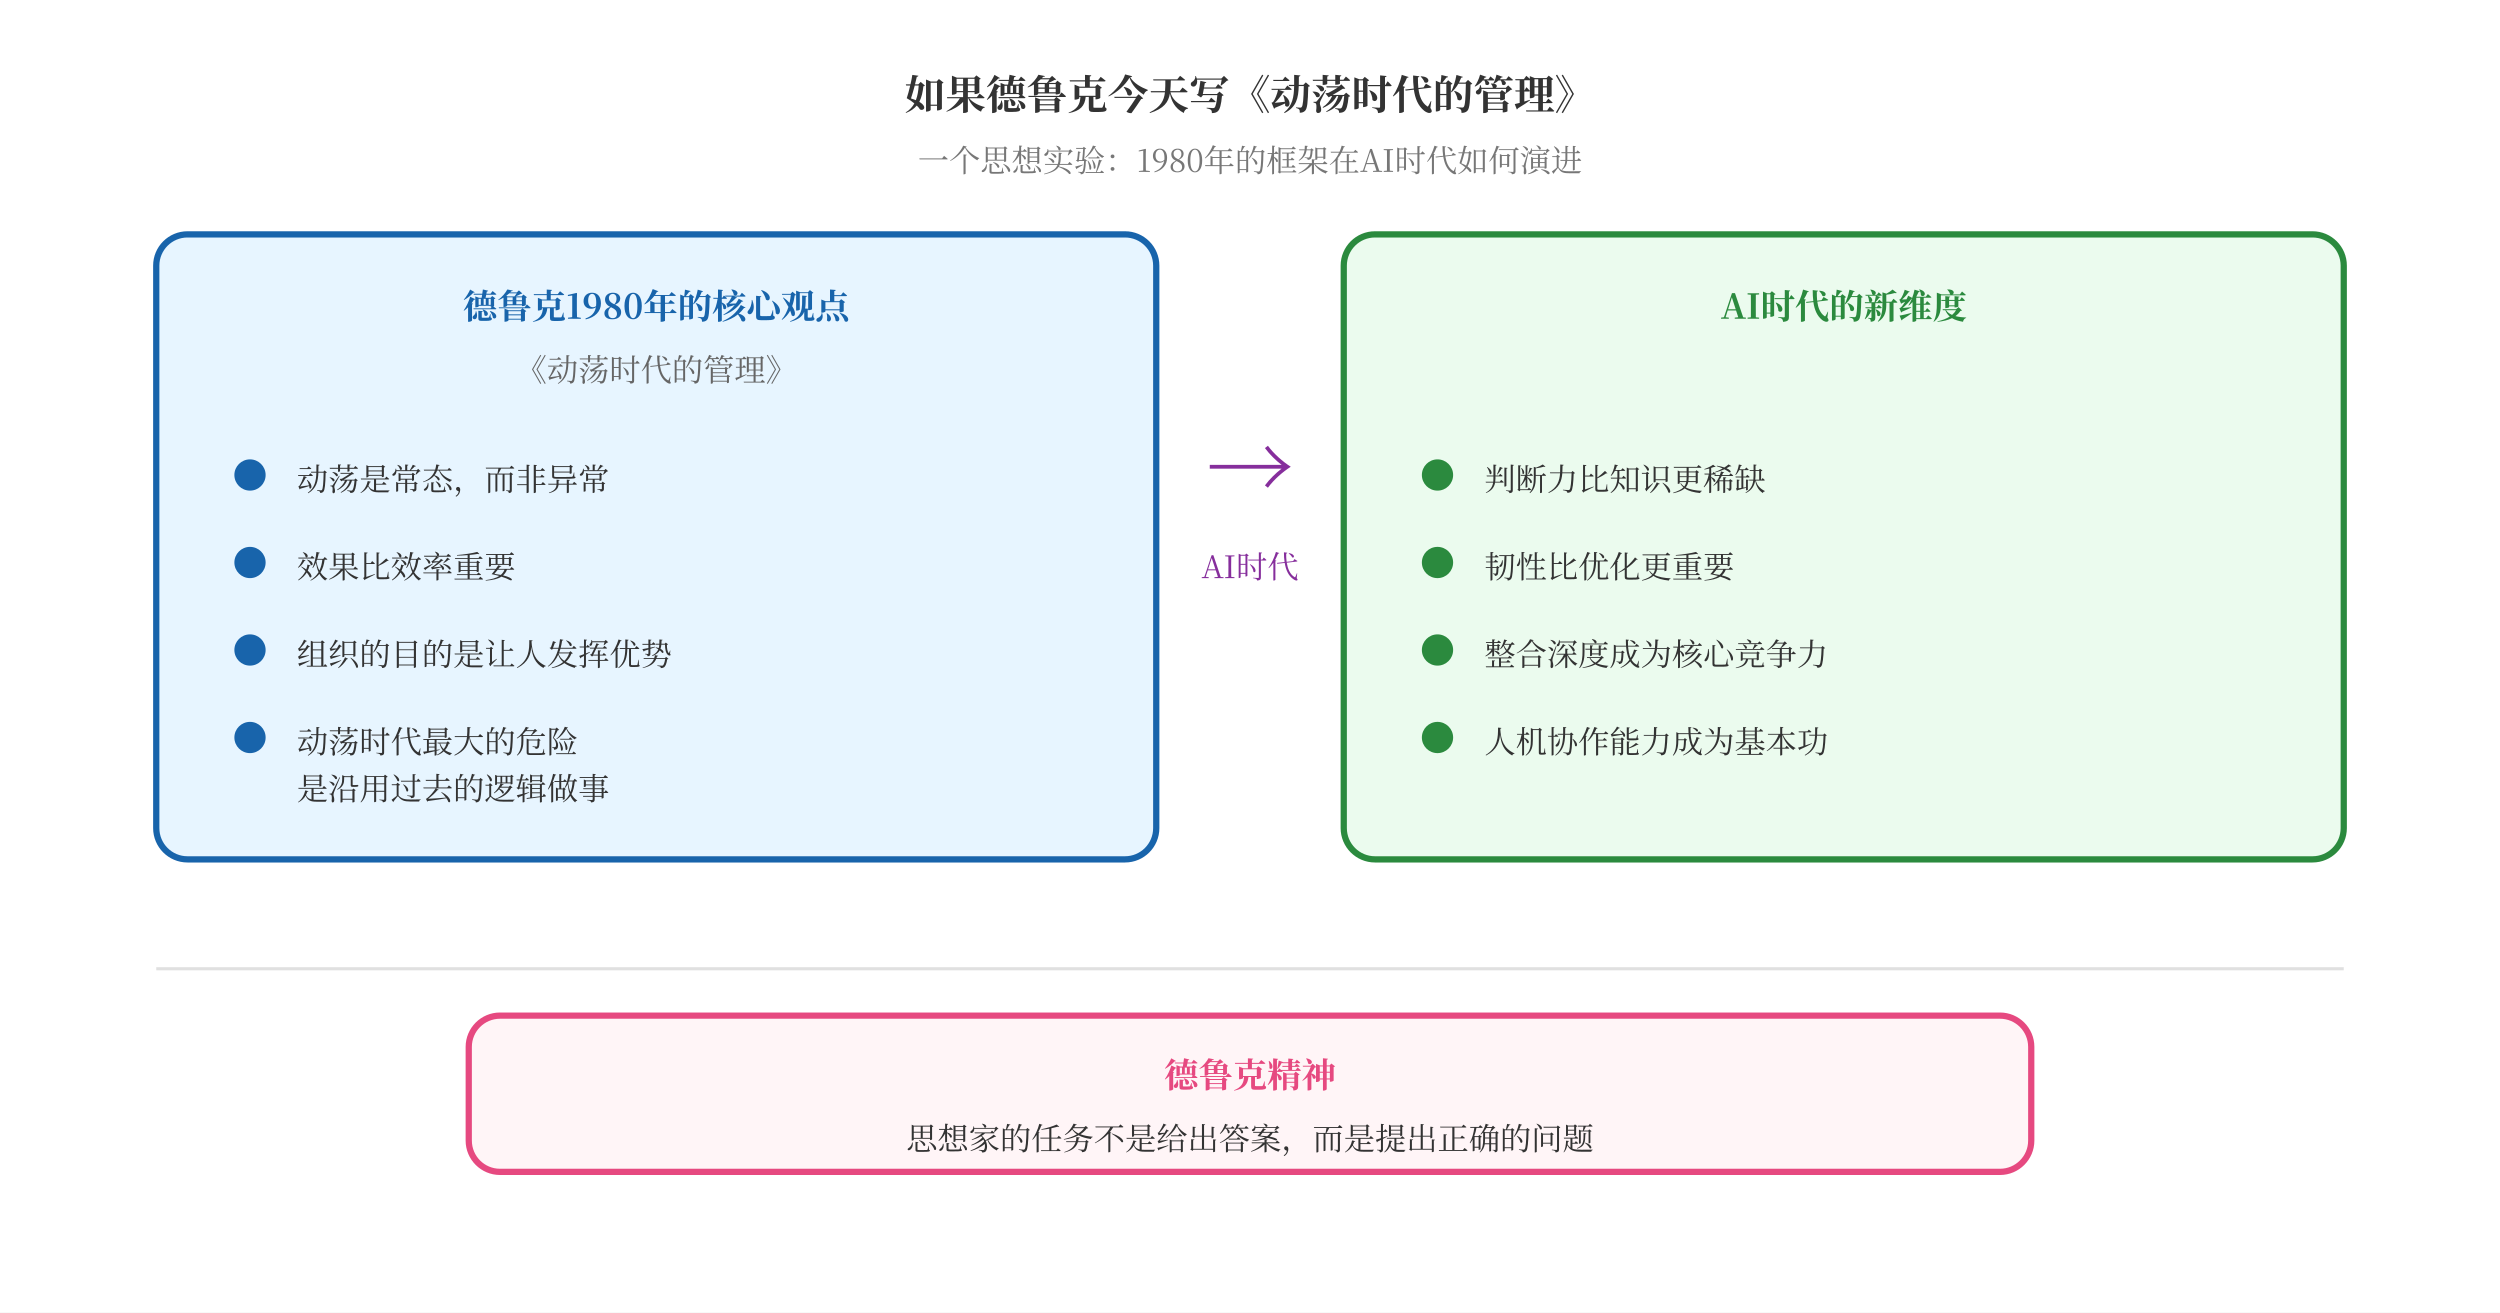
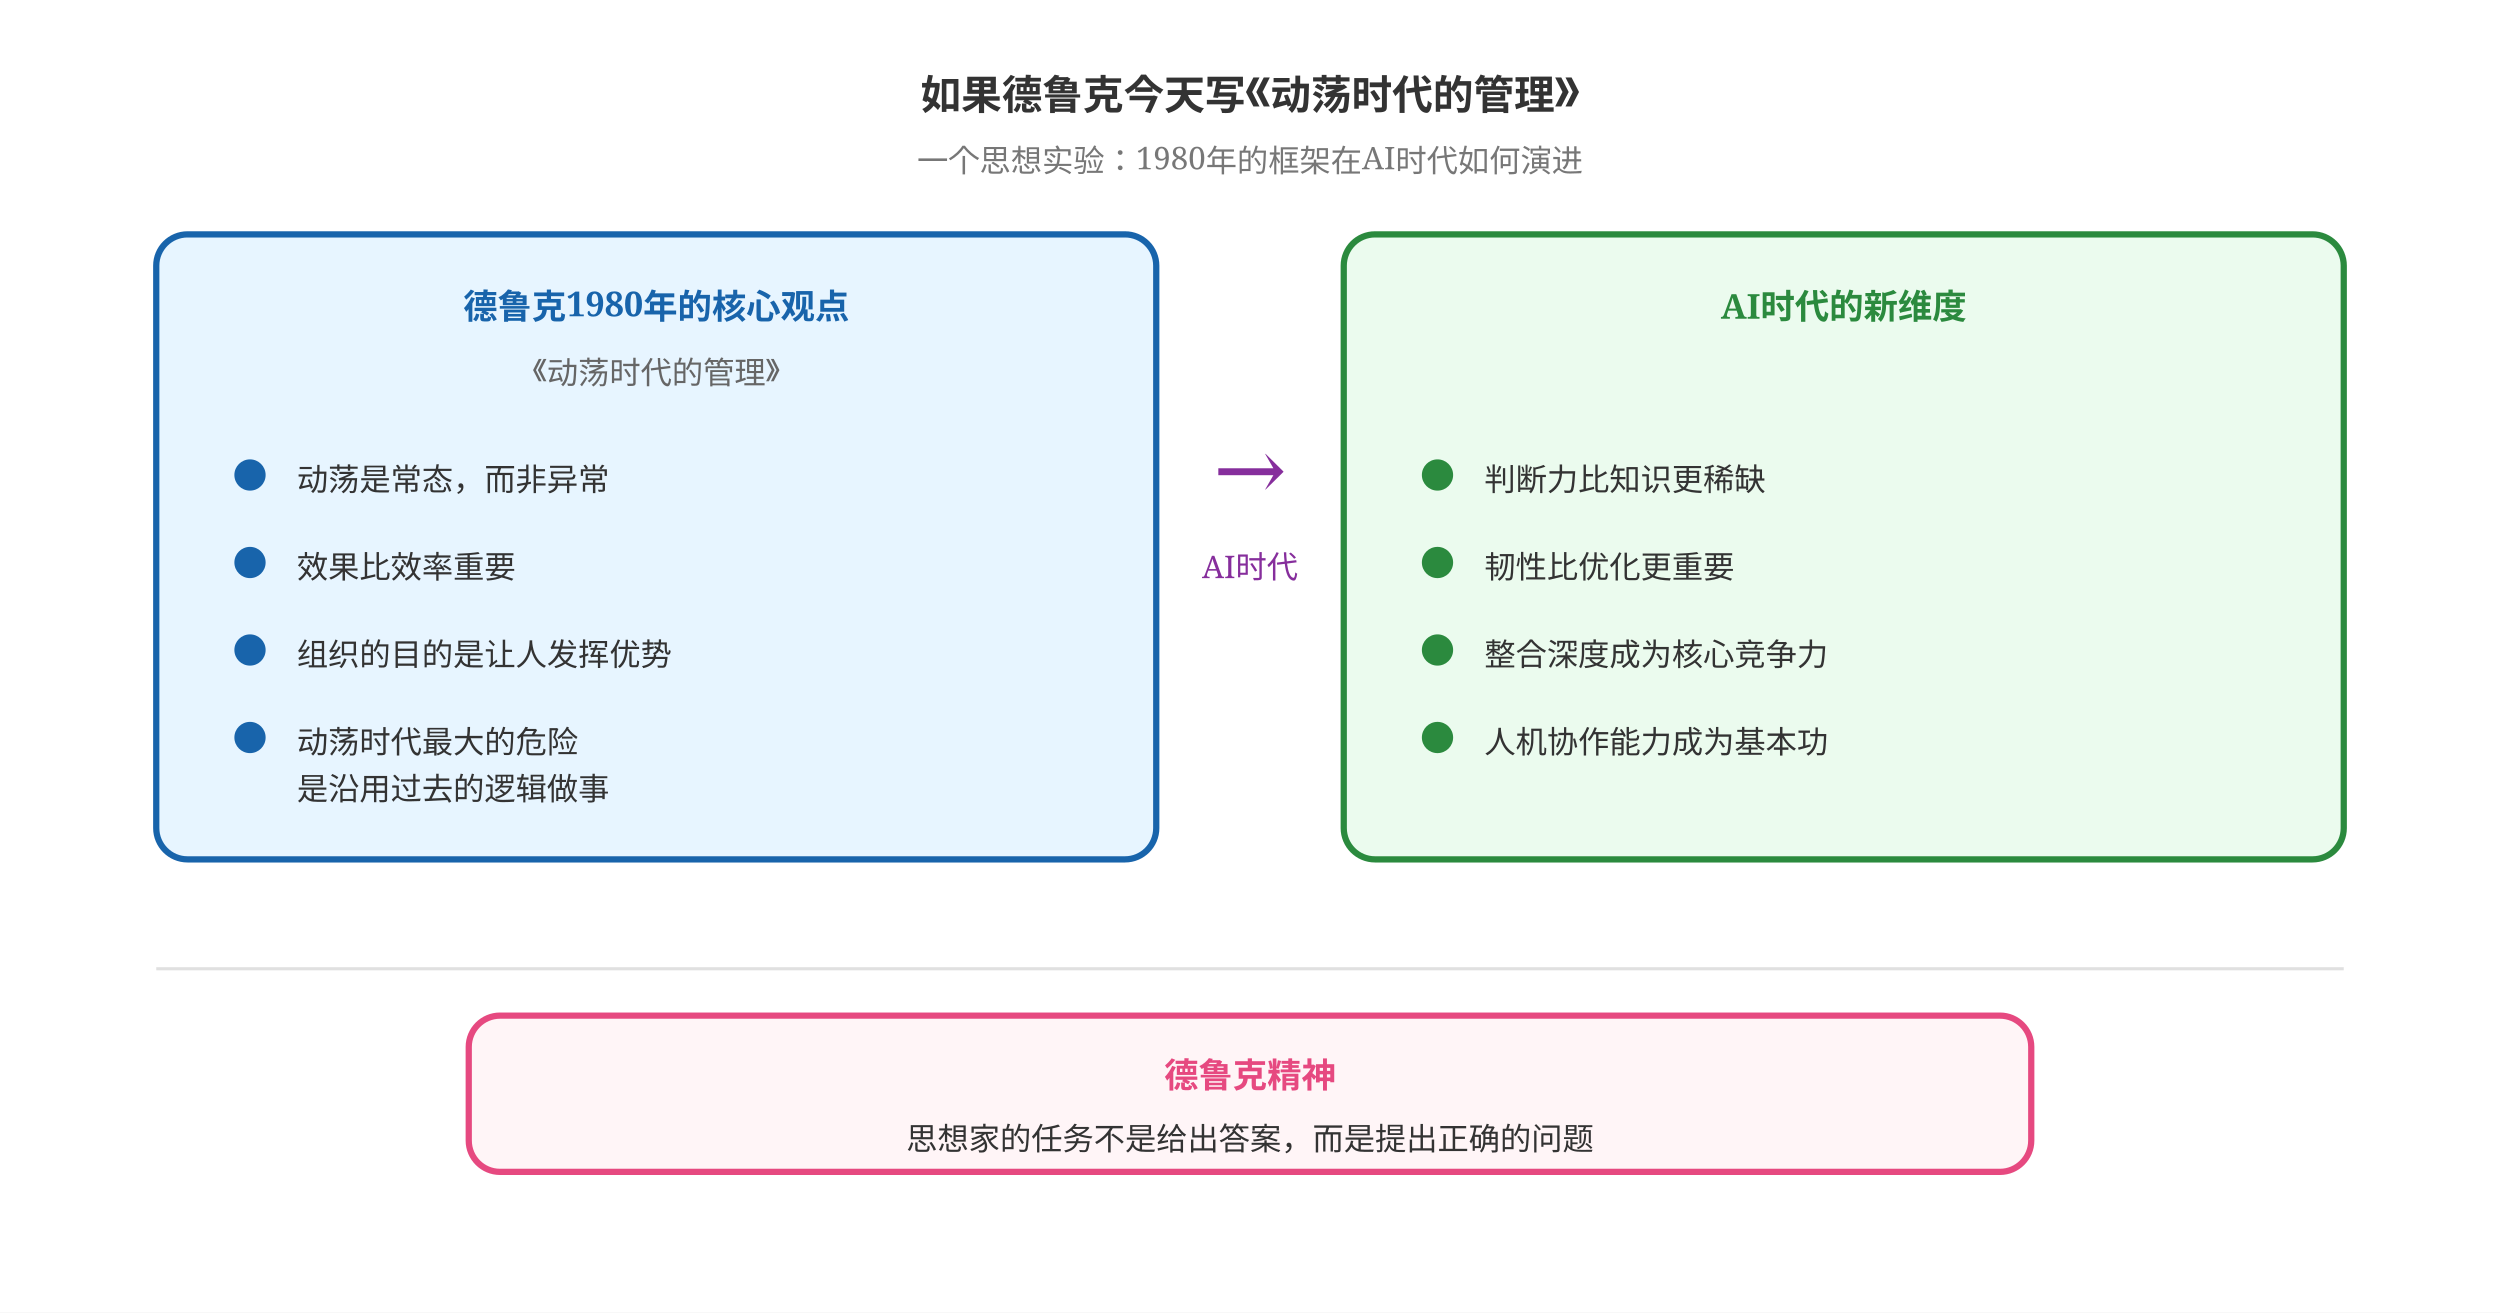
- <svg xmlns="http://www.w3.org/2000/svg" viewBox="0 0 800 420" style="font-family: 'Noto Serif CJK SC', serif; background: #fefefe;">
+ <svg xmlns="http://www.w3.org/2000/svg" viewBox="0 0 800 420" style="font-family: 'Songti SC', serif; background: #fefefe;">
  <rect width="800" height="420" fill="white" />
  <text x="400" y="35" text-anchor="middle" font-size="13" font-weight="bold" fill="#333">如果德鲁克今天写《动荡时代的管理》</text>
  <text x="400" y="55" text-anchor="middle" font-size="10" fill="#777">一个思想实验：1980年的框架在AI时代如何演进</text>
  <rect x="50" y="75" width="320" height="200" rx="10" fill="#e7f5ff" stroke="#1864ab" stroke-width="2" />
  <text x="210" y="102" text-anchor="middle" font-size="11" font-weight="bold" fill="#1864ab">德鲁克1980年的核心观点</text>
  <text x="210" y="122" text-anchor="middle" font-size="10" fill="#666">《动荡时代的管理》</text>
  <circle cx="80" cy="152" r="5" fill="#1864ab" />
  <text x="95" y="157" font-size="10" fill="#333">动荡是常态，而非异常</text>
  <circle cx="80" cy="180" r="5" fill="#1864ab" />
  <text x="95" y="185" font-size="10" fill="#333">效果比效率重要</text>
  <circle cx="80" cy="208" r="5" fill="#1864ab" />
  <text x="95" y="213" font-size="10" fill="#333">组织的目的是让人发挥优势</text>
  <circle cx="80" cy="236" r="5" fill="#1864ab" />
  <text x="95" y="241" font-size="10" fill="#333">动荡时代最大的危险</text>
  <text x="95" y="256" font-size="10" fill="#333">是沿用过去的逻辑做事</text>
  <text x="400" y="160" text-anchor="middle" font-size="28" fill="#862e9c">→</text>
  <text x="400" y="185" text-anchor="middle" font-size="10" fill="#862e9c">AI时代</text>
  <rect x="430" y="75" width="320" height="200" rx="10" fill="#ebfbee" stroke="#2b8a3e" stroke-width="2" />
  <text x="590" y="102" text-anchor="middle" font-size="11" font-weight="bold" fill="#2b8a3e">AI时代的新维度</text>
  <circle cx="460" cy="152" r="5" fill="#2b8a3e" />
  <text x="475" y="157" font-size="10" fill="#333">判断力比知识更稀缺</text>
  <circle cx="460" cy="180" r="5" fill="#2b8a3e" />
  <text x="475" y="185" font-size="10" fill="#333">韧性比优化更重要</text>
  <circle cx="460" cy="208" r="5" fill="#2b8a3e" />
  <text x="475" y="213" font-size="10" fill="#333">整合深度成为核心竞争力</text>
  <circle cx="460" cy="236" r="5" fill="#2b8a3e" />
  <text x="475" y="241" font-size="10" fill="#333">人机协作能力成为基本功</text>
  <line x1="50" y1="310" x2="750" y2="310" stroke="#e0e0e0" stroke-width="1" />
  <rect x="150" y="325" width="500" height="50" rx="10" fill="#fff5f7" stroke="#e64980" stroke-width="2" />
  <text x="400" y="348" text-anchor="middle" font-size="11" font-weight="bold" fill="#e64980">德鲁克精神</text>
  <text x="400" y="368" text-anchor="middle" font-size="10" fill="#333">思想家的任务不是给出答案，而是提出正确的问题</text>
</svg>
